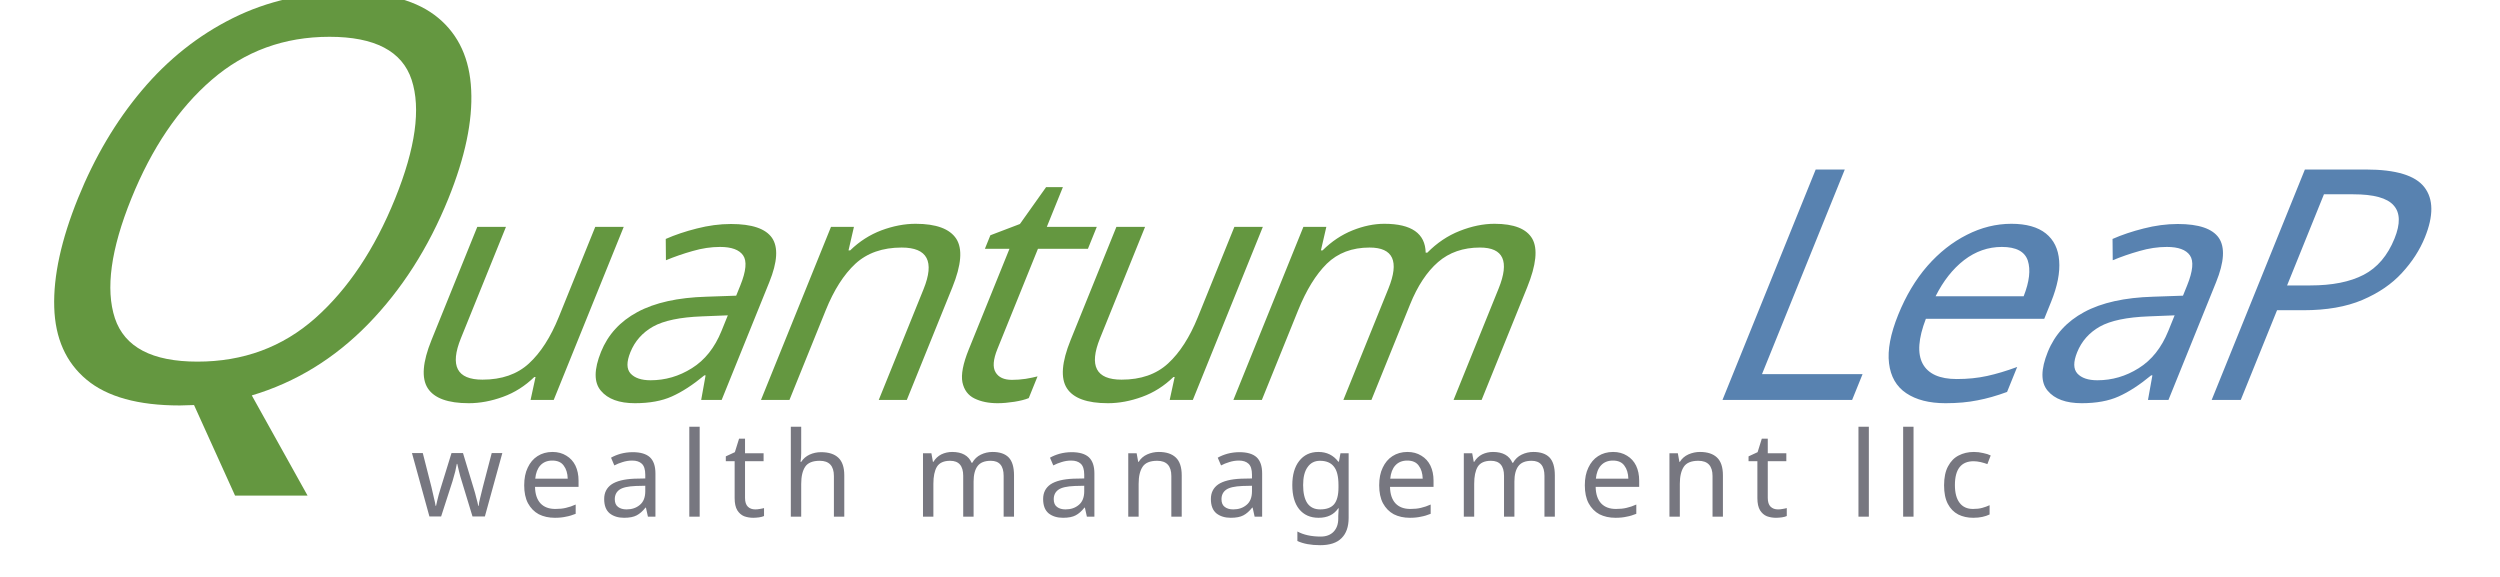
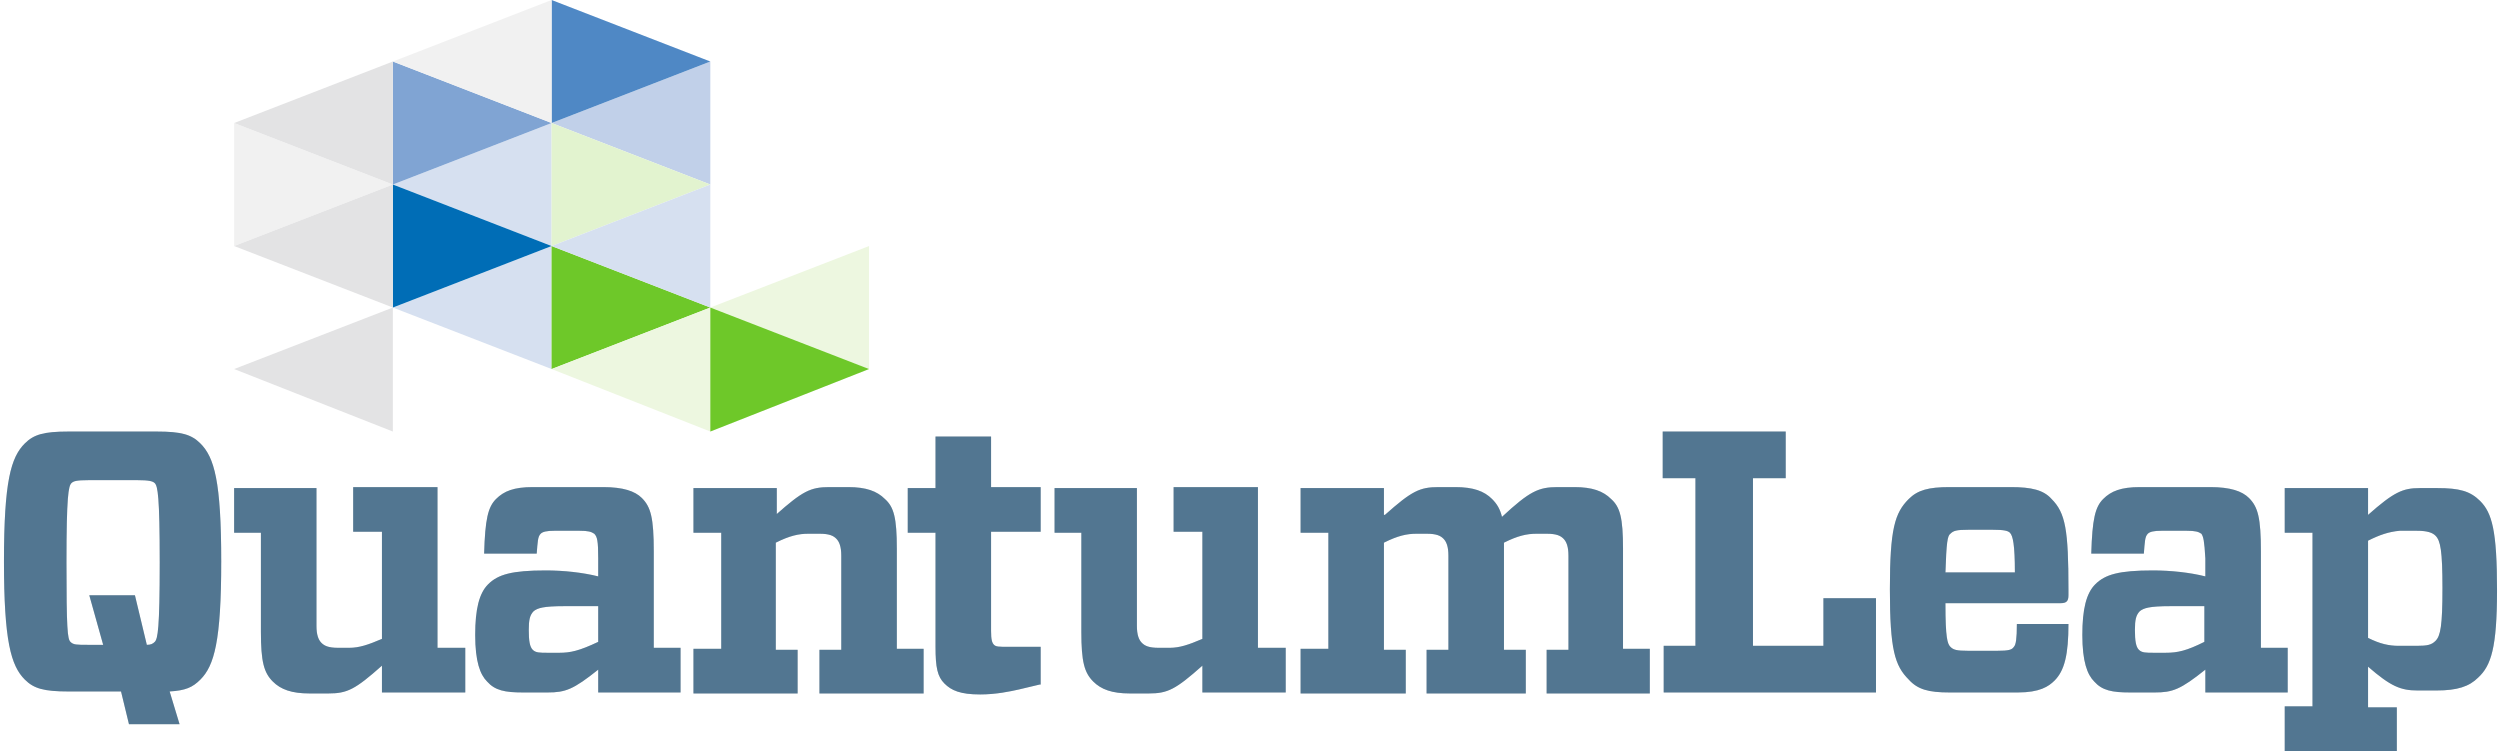
- <svg xmlns="http://www.w3.org/2000/svg" viewBox="0 0 176.8 40.8" enable-background="new 0 0 176.8 40.8">
-   <text transform="translate(29.04 36.54)" fill="#777780" font-family="'HelveticaNeueLTStd-ThExO'" font-size="8.367" letter-spacing="1">wealth management llc</text>
-   <text transform="matrix(.927 0 -.375 .927 -2.672 28.283)">
-     <tspan x="0" y="0" fill="#649740" font-family="'KannadaMN-Bold'" font-size="42.888" letter-spacing="-1.1">Q</tspan>
-     <tspan x="32" y="0" fill="#649740" font-family="'KannadaMN-Bold'" font-size="24.631" letter-spacing="-1.1">uantum</tspan>
-     <tspan x="131.9" y="0" fill="#5882B0" font-family="'KannadaMN-Bold'" font-size="24.631" letter-spacing="-1.1">LeaP</tspan>
-   </text>
+ <svg xmlns="http://www.w3.org/2000/svg" viewBox="0 0 252 75.8" enable-background="new 0 0 252 75.8">
+   <path fill="#C1D0E9" d="M71.6 6.2v12.4l-16-6.2z" />
+   <path fill="#D6E0F0" d="M55.6 12.4v12.4l-16-6.2zM55.6 24.8v12.4l-16-6.2z" />
+   <g fill="#757B82">
+     <path d="M15.8 43.5c2.5 0 3.5.3 4.4 1.2 1.4 1.4 2.1 3.8 2.1 11.9 0 8-.7 10.5-2.1 11.9-.8.8-1.5 1.1-3.1 1.2l1 3.3H13l-.8-3.3H6.9c-2.5 0-3.5-.3-4.4-1.2C1.1 67.1.4 64.6.4 56.6c0-8.1.7-10.5 2.1-11.9.9-.9 1.9-1.2 4.4-1.2h8.9zM7.1 64.7c.3.3.6.3 1.8.3h1.5L9 60h4.6l1.2 5c.4 0 .6-.1.8-.3.3-.3.5-1.3.5-8s-.2-7.7-.5-8c-.2-.2-.6-.3-1.7-.3h-5c-1.2 0-1.5.1-1.7.3-.3.3-.5 1.3-.5 8s.1 7.7.4 8zM38.5 67.1c-2.7 2.4-3.5 2.8-5.4 2.8h-1.9c-1.8 0-2.9-.4-3.7-1.2-.9-.9-1.2-2-1.2-5v-10h-2.7v-4.5h8.3v13.9c0 .9.2 1.4.5 1.7.3.3.7.5 1.7.5h1.1c1 0 1.9-.3 3.3-.9V53.6h-2.9v-4.5h8.5v16.2h2.8v4.5h-8.4v-2.7zM59.9 53.8c-.3-.2-.6-.3-1.5-.3h-2.5c-.8 0-1.2.1-1.4.3-.3.3-.3.8-.4 2h-5.3c.1-3.5.4-4.7 1.2-5.5.8-.8 1.8-1.2 3.7-1.2h7.1c2 0 3.2.4 3.9 1.1.9.9 1.2 2 1.2 5.4v9.7h2.7v4.5h-8.3v-2.3c-2.5 2-3.3 2.3-5.1 2.3h-2.5c-1.8 0-2.8-.2-3.6-1.1-.7-.7-1.2-2-1.2-4.7 0-2.6.4-4.2 1.3-5.1 1-1 2.4-1.4 5.8-1.4 1.8 0 3.7.2 5.3.6v-1.8c0-1.8-.1-2.2-.4-2.5zm.4 10.9v-3.6h-3.4c-2.2 0-2.7.2-3.1.5-.4.4-.5.9-.5 1.9 0 1.1.1 1.7.4 2 .3.3.7.3 1.5.3h1.2c1.1 0 2-.2 3.9-1.1zM78.2 51.9c2.7-2.4 3.5-2.8 5.4-2.8h1.9c1.8 0 2.9.4 3.7 1.2.9.8 1.2 1.9 1.2 5v10.1h2.7v4.5H82.6v-4.4h2.2V56c0-.9-.2-1.4-.5-1.7-.3-.3-.7-.5-1.7-.5h-1.1c-1 0-1.9.2-3.3.9v10.8h2.2v4.4H69.9v-4.5h2.8V53.7h-2.8v-4.5h8.4v2.7zM104.8 69l-2.1.5c-.9.2-2.3.5-3.9.5-2 0-2.9-.4-3.6-1.1-.7-.7-.9-1.6-.9-3.7V53.7h-2.8v-4.5h2.8V44h5.6v5.1h5v4.5h-5v10c0 .9.1 1.2.3 1.4.2.2.5.2 1.5.2h3.2V69zM121.2 67.1c-2.7 2.4-3.5 2.8-5.4 2.8h-1.9c-1.8 0-2.9-.4-3.7-1.2-.9-.9-1.2-2-1.2-5v-10h-2.7v-4.5h8.3v13.9c0 .9.2 1.4.5 1.7.3.3.7.5 1.7.5h1.1c1 0 1.9-.3 3.3-.9V53.6h-2.9v-4.5h8.5v16.2h2.8v4.5h-8.4v-2.7zM139.6 51.9c2.7-2.4 3.5-2.8 5.4-2.8h1.7c1.8 0 2.9.4 3.7 1.2.5.5.8 1 1 1.8 2.8-2.6 3.7-3 5.6-3h1.7c1.8 0 2.9.4 3.7 1.2.9.8 1.2 1.9 1.2 5v10.1h2.7v4.5h-10.4v-4.4h2.2V56c0-.9-.2-1.4-.5-1.7-.3-.3-.7-.5-1.7-.5h-1c-1 0-1.9.2-3.3.9V65.5h2.2v4.4h-10v-4.4h2.2V56c0-.9-.2-1.4-.5-1.7-.3-.3-.7-.5-1.7-.5h-1c-1 0-1.9.2-3.3.9v10.8h2.2v4.4h-10.6v-4.5h2.8V53.7h-2.8v-4.5h8.4v2.7zM170.8 48.2h-3.2v-4.7H180v4.7h-3.3v16.9h7.1v-4.8h5.3v9.5h-21.4v-4.7h3.2V48.2zM196.1 60.9c0 3.4.2 4 .5 4.3.3.3.6.4 1.8.4h2.9c1.2 0 1.5-.1 1.7-.4.2-.2.3-.8.3-2.3h5.2c0 3.1-.4 4.7-1.4 5.7-.6.6-1.5 1.2-3.7 1.2h-6.9c-2.1 0-3.2-.3-4.1-1.3-1.4-1.4-1.9-3-1.9-9.1s.5-7.7 1.9-9.1c.9-.9 2-1.2 4.1-1.2h6.2c2.1 0 3.3.3 4.1 1.2 1.4 1.4 1.7 3.1 1.7 9.1v.6c0 .6-.2.8-.8.8h-11.6zm0-3.2h7c0-2.8-.2-3.7-.5-4-.2-.2-.6-.3-1.7-.3h-2.5c-1.2 0-1.5.1-1.8.4-.3.2-.4.9-.5 3.9zM221.9 53.8c-.3-.2-.6-.3-1.5-.3h-2.5c-.8 0-1.2.1-1.4.3-.3.3-.3.8-.4 2h-5.3c.1-3.5.4-4.7 1.2-5.5.8-.8 1.8-1.2 3.7-1.2h7.1c2 0 3.2.4 3.9 1.1.9.9 1.2 2 1.2 5.4v9.7h2.7v4.5h-8.3v-2.3c-2.5 2-3.3 2.3-5.1 2.3h-2.5c-1.8 0-2.8-.2-3.6-1.1-.7-.7-1.2-2-1.2-4.7 0-2.6.4-4.2 1.3-5.1 1-1 2.4-1.4 5.8-1.4 1.8 0 3.7.2 5.3.6v-1.8c-.1-1.8-.2-2.2-.4-2.5zm.3 10.9v-3.6h-3.4c-2.2 0-2.7.2-3.1.5-.4.4-.5.9-.5 1.9 0 1.1.1 1.7.4 2 .3.3.7.3 1.5.3h1.2c1.2 0 2.1-.2 3.9-1.1zM249.8 68.3c-.9.9-2.1 1.3-4.2 1.3h-1.9c-1.7 0-2.7-.4-5-2.4v4.1h2.9v4.4h-11.3v-4.5h2.8V53.7h-2.8v-4.5h8.4v2.7c2.6-2.3 3.5-2.7 5.2-2.7h1.8c2.2 0 3.3.3 4.3 1.3 1.2 1.2 1.7 3 1.7 9 0 5.8-.6 7.6-1.9 8.8zm-11.1-13.8v9.8c1.2.6 2.1.8 3.1.8h1.8c1.1 0 1.5-.1 1.9-.5.5-.5.7-1.5.7-5.3s-.2-4.8-.7-5.3c-.3-.3-.8-.5-1.9-.5h-1.7c-1.1.1-2 .4-3.2 1z" />
+   </g>
+   <g opacity=".3" fill="#006DB6">
+     <path d="M15.8 43.5c2.5 0 3.5.3 4.4 1.2 1.4 1.4 2.1 3.8 2.1 11.9 0 8-.7 10.5-2.1 11.9-.8.8-1.5 1.1-3.1 1.2l1 3.3H13l-.8-3.3H6.9c-2.5 0-3.5-.3-4.4-1.2C1.1 67.1.4 64.6.4 56.6c0-8.1.7-10.5 2.1-11.9.9-.9 1.9-1.2 4.4-1.2h8.9zM7.1 64.7c.3.3.6.3 1.8.3h1.5L9 60h4.6l1.2 5c.4 0 .6-.1.8-.3.3-.3.5-1.3.5-8s-.2-7.7-.5-8c-.2-.2-.6-.3-1.7-.3h-5c-1.2 0-1.5.1-1.7.3-.3.3-.5 1.3-.5 8s.1 7.7.4 8zM38.5 67.1c-2.7 2.4-3.5 2.8-5.4 2.8h-1.9c-1.8 0-2.9-.4-3.7-1.2-.9-.9-1.2-2-1.2-5v-10h-2.7v-4.5h8.3v13.9c0 .9.2 1.4.5 1.7.3.3.7.5 1.7.5h1.1c1 0 1.9-.3 3.3-.9V53.6h-2.9v-4.5h8.5v16.2h2.8v4.5h-8.4v-2.7zM59.9 53.8c-.3-.2-.6-.3-1.5-.3h-2.5c-.8 0-1.2.1-1.4.3-.3.3-.3.8-.4 2h-5.3c.1-3.5.4-4.7 1.2-5.5.8-.8 1.8-1.2 3.7-1.2h7.1c2 0 3.2.4 3.9 1.1.9.9 1.2 2 1.2 5.4v9.7h2.7v4.5h-8.3v-2.3c-2.5 2-3.3 2.3-5.1 2.3h-2.5c-1.8 0-2.8-.2-3.6-1.1-.7-.7-1.2-2-1.2-4.7 0-2.6.4-4.2 1.3-5.1 1-1 2.4-1.4 5.8-1.4 1.8 0 3.7.2 5.3.6v-1.8c0-1.8-.1-2.2-.4-2.5zm.4 10.9v-3.6h-3.4c-2.2 0-2.7.2-3.1.5-.4.4-.5.9-.5 1.9 0 1.1.1 1.7.4 2 .3.3.7.3 1.5.3h1.2c1.1 0 2-.2 3.9-1.1zM78.2 51.9c2.7-2.4 3.5-2.8 5.4-2.8h1.9c1.8 0 2.9.4 3.7 1.2.9.8 1.2 1.9 1.2 5v10.1h2.7v4.5H82.6v-4.4h2.2V56c0-.9-.2-1.4-.5-1.7-.3-.3-.7-.5-1.7-.5h-1.1c-1 0-1.9.2-3.3.9v10.8h2.2v4.4H69.9v-4.5h2.8V53.7h-2.8v-4.5h8.4v2.7zM104.8 69l-2.1.5c-.9.2-2.3.5-3.9.5-2 0-2.9-.4-3.6-1.1-.7-.7-.9-1.6-.9-3.7V53.7h-2.8v-4.5h2.8V44h5.6v5.1h5v4.5h-5v10c0 .9.1 1.2.3 1.4.2.2.5.2 1.5.2h3.2V69zM121.2 67.1c-2.7 2.4-3.5 2.8-5.4 2.8h-1.9c-1.8 0-2.9-.4-3.7-1.2-.9-.9-1.2-2-1.2-5v-10h-2.7v-4.5h8.3v13.9c0 .9.2 1.4.5 1.7.3.3.7.5 1.7.5h1.1c1 0 1.9-.3 3.3-.9V53.6h-2.9v-4.5h8.5v16.2h2.8v4.5h-8.4v-2.7zM139.6 51.9c2.7-2.4 3.5-2.8 5.4-2.8h1.7c1.8 0 2.9.4 3.7 1.2.5.5.8 1 1 1.8 2.8-2.6 3.7-3 5.6-3h1.7c1.8 0 2.9.4 3.7 1.2.9.8 1.2 1.9 1.2 5v10.1h2.7v4.5h-10.4v-4.4h2.2V56c0-.9-.2-1.4-.5-1.7-.3-.3-.7-.5-1.7-.5h-1c-1 0-1.9.2-3.3.9V65.5h2.2v4.4h-10v-4.4h2.2V56c0-.9-.2-1.4-.5-1.7-.3-.3-.7-.5-1.7-.5h-1c-1 0-1.9.2-3.3.9v10.8h2.2v4.4h-10.6v-4.5h2.8V53.7h-2.8v-4.5h8.4v2.7zM170.8 48.2h-3.2v-4.7H180v4.7h-3.3v16.9h7.1v-4.8h5.3v9.5h-21.4v-4.7h3.2V48.2zM196.1 60.9c0 3.4.2 4 .5 4.3.3.3.6.4 1.8.4h2.9c1.2 0 1.5-.1 1.7-.4.2-.2.3-.8.3-2.3h5.2c0 3.1-.4 4.7-1.4 5.7-.6.6-1.5 1.2-3.7 1.2h-6.9c-2.1 0-3.2-.3-4.1-1.3-1.4-1.4-1.9-3-1.9-9.1s.5-7.7 1.9-9.1c.9-.9 2-1.2 4.1-1.2h6.2c2.1 0 3.3.3 4.1 1.2 1.4 1.4 1.7 3.1 1.7 9.1v.6c0 .6-.2.8-.8.8h-11.6zm0-3.2h7c0-2.8-.2-3.7-.5-4-.2-.2-.6-.3-1.7-.3h-2.5c-1.2 0-1.5.1-1.8.4-.3.2-.4.9-.5 3.9zM221.9 53.8c-.3-.2-.6-.3-1.5-.3h-2.5c-.8 0-1.2.1-1.4.3-.3.3-.3.8-.4 2h-5.3c.1-3.5.4-4.7 1.2-5.5.8-.8 1.8-1.2 3.7-1.2h7.1c2 0 3.2.4 3.9 1.1.9.9 1.2 2 1.2 5.4v9.7h2.7v4.5h-8.3v-2.3c-2.5 2-3.3 2.3-5.1 2.3h-2.5c-1.8 0-2.8-.2-3.6-1.1-.7-.7-1.2-2-1.2-4.7 0-2.6.4-4.2 1.3-5.1 1-1 2.4-1.4 5.8-1.4 1.8 0 3.7.2 5.3.6v-1.8c-.1-1.8-.2-2.2-.4-2.5zm.3 10.9v-3.6h-3.4c-2.2 0-2.7.2-3.1.5-.4.4-.5.9-.5 1.9 0 1.1.1 1.7.4 2 .3.3.7.3 1.5.3h1.2c1.2 0 2.1-.2 3.9-1.1zM249.8 68.3c-.9.9-2.1 1.3-4.2 1.3h-1.9c-1.7 0-2.7-.4-5-2.4v4.1h2.9v4.4h-11.3v-4.5h2.8V53.7h-2.8v-4.5h8.4v2.7c2.6-2.3 3.5-2.7 5.2-2.7h1.8c2.2 0 3.3.3 4.3 1.3 1.2 1.2 1.7 3 1.7 9 0 5.8-.6 7.6-1.9 8.8zm-11.1-13.8v9.8c1.2.6 2.1.8 3.1.8h1.8c1.1 0 1.5-.1 1.9-.5.5-.5.7-1.5.7-5.3s-.2-4.8-.7-5.3c-.3-.3-.8-.5-1.9-.5h-1.7c-1.1.1-2 .4-3.2 1z" />
+   </g>
+   <path fill="#80A4D3" d="M39.6 6.2v12.4l16-6.2z" />
+   <path fill="#F1F1F1" d="M23.6 12.4v12.4l16-6.2z" />
+   <path fill="#006DB6" d="M39.6 18.6V31l16-6.2z" />
+   <path fill="#6EC829" d="M55.6 24.8v12.4l16-6.2z" />
+   <path fill="#E2F3CF" d="M55.6 12.4v12.4l16-6.2z" />
+   <path fill="#4F88C5" d="M55.6 0v12.4l16-6.2z" />
+   <path fill="#D6E0F0" d="M71.6 18.6V31l-16-6.2z" />
+   <path fill="#EDF7E0" d="M87.6 24.8v12.4l-16-6.2zM71.6 31v12.5l-16-6.3z" />
+   <path fill="#F1F1F1" d="M55.6 0v12.4l-16-6.2z" />
+   <path fill="#E3E3E4" d="M39.6 18.6V31l-16-6.2zM39.6 6.2v12.4l-16-6.2zM39.6 31v12.5l-16-6.3z" />
+   <path fill="#6EC829" d="M71.6 31v12.5l16-6.3z" />
</svg>
